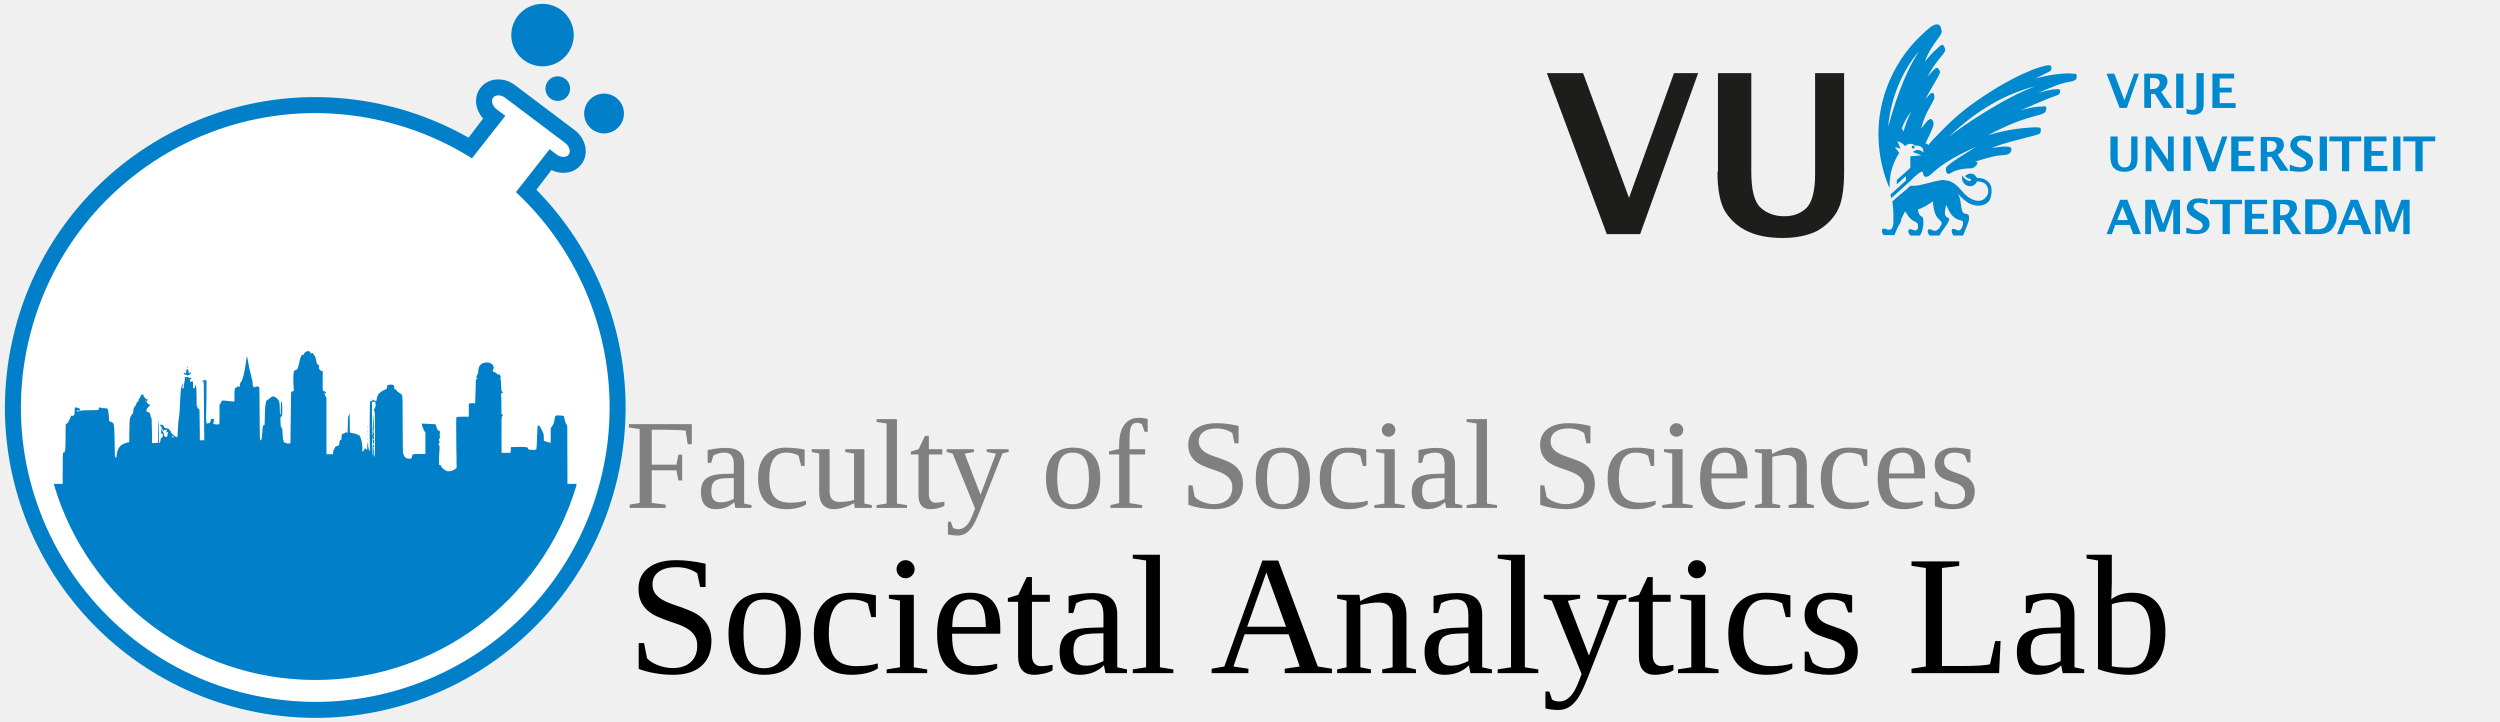
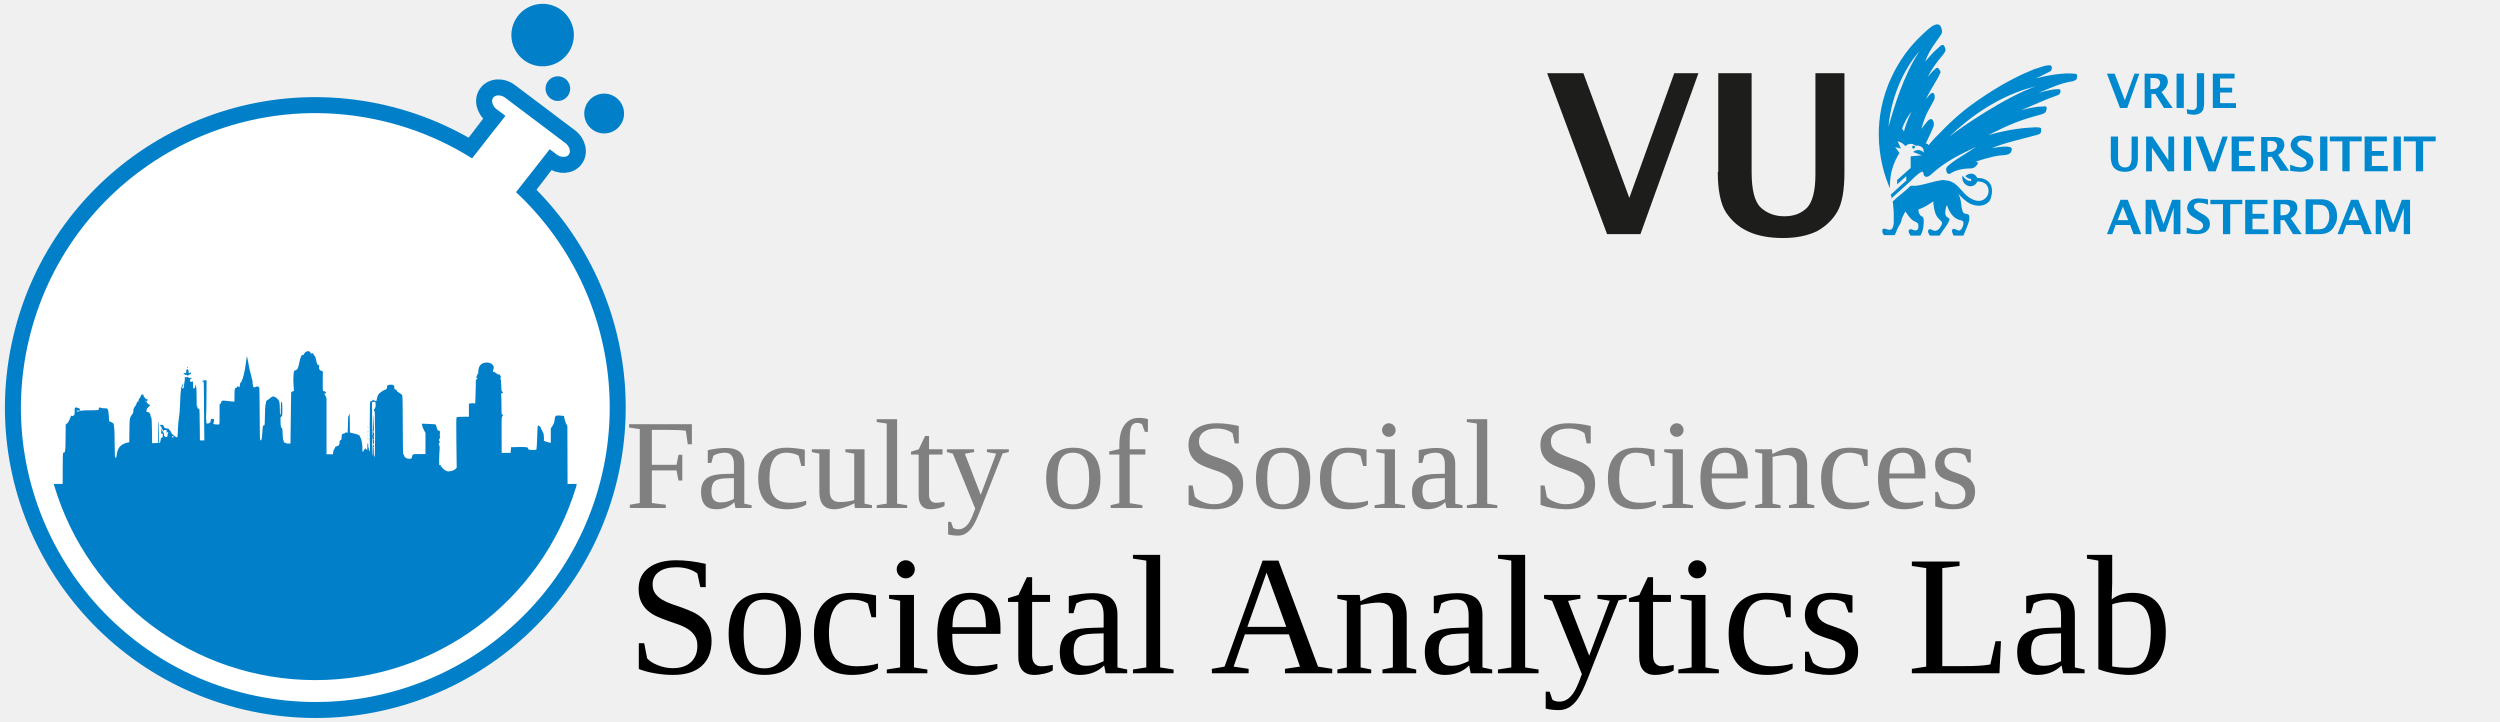
- <svg xmlns="http://www.w3.org/2000/svg" version="1.1" viewBox="0 0 1250.226 360.677" fill="none" stroke="none" stroke-linecap="square" stroke-miterlimit="10" id="svg20" width="1250.226" height="360.677" xml:space="preserve">
+ <svg xmlns="http://www.w3.org/2000/svg" version="1.1" viewBox="0 0 1250 360.677" fill="none" stroke="none" stroke-linecap="square" stroke-miterlimit="10" id="svg20" width="1250" height="360.677" xml:space="preserve">
  <defs id="defs20" />
  <clipPath id="p.0">
    <path d="M 0,0 H 315.005 V 360.677 H 0 Z" clip-rule="nonzero" id="path1" />
  </clipPath>
  <g clip-path="url(#p.0)" id="g20">
    <path fill="#000000" fill-opacity="0" d="M 0,0 H 315.005 V 360.677 H 0 Z" fill-rule="evenodd" id="path2" />
    <path fill="#ffffff" d="m 10.495,169.215 v 0 C 29.586,87.929 110.957,37.51 192.243,56.601 v 0 c 39.035,9.168 72.829,33.466 93.948,67.551 21.119,34.084 27.834,75.162 18.666,114.197 v 0 C 285.766,319.635 204.395,370.054 123.109,350.963 v 0 C 41.823,331.872 -8.596,250.501 10.495,169.215 Z" fill-rule="evenodd" id="path3" />
    <path stroke="#0180c9" stroke-width="8" stroke-linejoin="round" stroke-linecap="butt" d="m 10.495,169.215 v 0 C 29.586,87.929 110.957,37.51 192.243,56.601 v 0 c 39.035,9.168 72.829,33.466 93.948,67.551 21.119,34.084 27.834,75.162 18.666,114.197 v 0 C 285.766,319.635 204.395,370.054 123.109,350.963 v 0 C 41.823,331.872 -8.596,250.501 10.495,169.215 Z" fill-rule="evenodd" id="path4" />
    <path fill="#0180c9" d="m 284.318,242.001 v 0 C 267.425,297.961 215.805,336.199 157.351,336.054 98.897,335.909 47.468,297.415 30.853,241.372 l 126.827,-37.601 z" fill-rule="evenodd" id="path5" />
    <path stroke="#0180c9" stroke-width="8" stroke-linejoin="round" stroke-linecap="butt" d="m 284.318,242.001 v 0 C 267.425,297.961 215.805,336.199 157.351,336.054 98.897,335.909 47.468,297.415 30.853,241.372 l 126.827,-37.601 z" fill-rule="evenodd" id="path6" />
    <path fill="#0180c9" d="m 293.198,53.534 v 0 c 1.783,-4.905 7.205,-7.437 12.11,-5.654 v 0 c 2.356,0.856 4.275,2.613 5.335,4.884 1.06,2.271 1.175,4.87 0.319,7.226 v 0 c -1.783,4.905 -7.205,7.437 -12.11,5.654 v 0 c -4.905,-1.783 -7.436,-7.205 -5.654,-12.11 z" fill-rule="evenodd" id="path7" />
    <path stroke="#0180c9" stroke-width="1" stroke-linejoin="round" stroke-linecap="butt" d="m 293.198,53.534 v 0 c 1.783,-4.905 7.205,-7.437 12.11,-5.654 v 0 c 2.356,0.856 4.275,2.613 5.335,4.884 1.06,2.271 1.175,4.87 0.319,7.226 v 0 c -1.783,4.905 -7.205,7.437 -12.11,5.654 v 0 c -4.905,-1.783 -7.436,-7.205 -5.654,-12.11 z" fill-rule="evenodd" id="path8" />
    <path fill="#0180c9" d="m 257.107,12.341 v 0 c 2.87,-7.845 11.557,-11.878 19.402,-9.008 v 0 c 3.767,1.378 6.833,4.197 8.522,7.835 1.689,3.639 1.864,7.799 0.486,11.566 v 0 c -2.87,7.845 -11.557,11.878 -19.402,9.008 v 0 c -7.845,-2.87 -11.878,-11.557 -9.008,-19.402 z" fill-rule="evenodd" id="path9" />
    <path stroke="#0180c9" stroke-width="1" stroke-linejoin="round" stroke-linecap="butt" d="m 257.107,12.341 v 0 c 2.87,-7.845 11.557,-11.878 19.402,-9.008 v 0 c 3.767,1.378 6.833,4.197 8.522,7.835 1.689,3.639 1.864,7.799 0.486,11.566 v 0 c -2.87,7.845 -11.557,11.878 -19.402,9.008 v 0 c -7.845,-2.87 -11.878,-11.557 -9.008,-19.402 z" fill-rule="evenodd" id="path10" />
    <path fill="#0180c9" d="m 273.61,42.362 v 0 c 1.078,-2.94 4.336,-4.449 7.276,-3.37 v 0 c 1.412,0.518 2.56,1.575 3.192,2.94 0.632,1.364 0.696,2.924 0.178,4.336 v 0 c -1.078,2.94 -4.336,4.449 -7.276,3.37 v 0 c -2.94,-1.078 -4.449,-4.336 -3.37,-7.276 z" fill-rule="evenodd" id="path11" />
    <path stroke="#0180c9" stroke-width="1" stroke-linejoin="round" stroke-linecap="butt" d="m 273.61,42.362 v 0 c 1.078,-2.94 4.336,-4.449 7.276,-3.37 v 0 c 1.412,0.518 2.56,1.575 3.192,2.94 0.632,1.364 0.696,2.924 0.178,4.336 v 0 c -1.078,2.94 -4.336,4.449 -7.276,3.37 v 0 c -2.94,-1.078 -4.449,-4.336 -3.37,-7.276 z" fill-rule="evenodd" id="path12" />
    <path fill="#ffffff" d="M 255.119,48.158 282.742,69.292 264.222,93.575 236.6,72.442 Z" fill-rule="evenodd" id="path13" />
    <path stroke="#0180c9" stroke-width="8" stroke-linejoin="round" stroke-linecap="butt" d="M 255.119,48.158 282.742,69.292 264.222,93.575 236.6,72.442 Z" fill-rule="evenodd" id="path14" />
    <path fill="#ffffff" d="m 255.075,45.728 29.969,22.579 v 0 c 3.926,2.958 5.065,8.068 2.545,11.413 -2.52,3.346 -7.746,3.66 -11.672,0.702 L 245.947,57.843 v 0 c -3.926,-2.958 -5.065,-8.068 -2.545,-11.413 2.521,-3.346 7.746,-3.66 11.672,-0.702 z" fill-rule="evenodd" id="path15" />
    <path stroke="#0180c9" stroke-width="8" stroke-linejoin="round" stroke-linecap="butt" d="m 255.075,45.728 29.969,22.579 v 0 c 3.926,2.958 5.065,8.068 2.545,11.413 -2.52,3.346 -7.746,3.66 -11.672,0.702 L 245.947,57.843 v 0 c -3.926,-2.958 -5.065,-8.068 -2.545,-11.413 2.521,-3.346 7.746,-3.66 11.672,-0.702 z" fill-rule="evenodd" id="path16" />
    <path fill="#ffffff" d="m 256.172,53.547 21.764,17.165 -30.425,38.709 -21.764,-17.165 z" fill-rule="evenodd" id="path17" />
    <path fill="#ffffff" d="M 25.381,185.609 H 291.743 v 55.874 H 25.381 Z" fill-rule="evenodd" id="path18" />
    <path stroke="#ffffff" stroke-width="1" stroke-linejoin="round" stroke-linecap="butt" d="M 25.381,185.609 H 291.743 v 55.874 H 25.381 Z" fill-rule="evenodd" id="path19" />
    <path fill="#0180c9" d="m 93.88,183.456 c -0.027,0 -0.057,0.008 -0.088,0.025 -0.138,0.075 -0.197,0.245 -0.119,0.359 0.095,0.149 0.175,0.222 0.234,0.222 0.077,0 0.121,-0.12 0.121,-0.354 0,-0.16 -0.058,-0.252 -0.149,-0.252 z m -0.301,1.137 c -0.318,0 -0.555,0.746 -0.459,1.475 0.04,0.377 -0.119,0.491 -0.77,0.547 -0.671,0.075 -0.77,0.132 -0.514,0.415 0.158,0.189 0.533,0.34 0.849,0.34 0.316,0 0.651,0.113 0.75,0.245 0.063,0.121 0.165,0.181 0.253,0.181 0.022,0 0.043,-0.003 0.063,-0.011 0.079,-0.057 0.513,-0.245 0.968,-0.415 0.473,-0.208 0.79,-0.51 0.79,-0.755 0,-0.267 -0.124,-0.416 -0.278,-0.416 -0.107,0 -0.229,0.073 -0.334,0.228 -0.108,0.161 -0.214,0.236 -0.306,0.236 -0.178,0 -0.306,-0.28 -0.306,-0.765 -0.02,-0.831 -0.197,-1.208 -0.671,-1.303 -0.011,-0.002 -0.023,-0.003 -0.034,-0.003 z m -20.773,15.767 c 0.138,0 0.257,0.095 0.257,0.227 0,0.132 -0.059,0.245 -0.119,0.245 -0.059,0 -0.178,-0.113 -0.257,-0.245 -0.079,-0.132 -0.04,-0.227 0.119,-0.227 z m 111.174,12.705 c -0.039,0 -0.069,0.189 -0.069,0.512 0,0.316 0.029,0.504 0.066,0.504 0.017,0 0.035,-0.035 0.052,-0.108 0.059,-0.227 0.059,-0.585 0,-0.811 -0.017,-0.066 -0.035,-0.096 -0.05,-0.096 z m 2.994,-5.608 c -8.9e-4,0 -0.002,0 -0.004,0.002 -0.079,0.057 -0.197,1.756 -0.276,3.758 -0.099,2.001 -0.197,3.795 -0.257,3.965 -0.059,0.17 -0.059,0.415 0.019,0.529 0.081,0.126 0.152,0.195 0.212,0.195 0.247,0 0.333,-1.151 0.38,-4.274 0.019,-2.314 -0.019,-4.175 -0.076,-4.175 z m -2.991,7.437 c -0.032,0 -0.052,0.29 -0.052,0.797 0,0.508 0.02,0.798 0.052,0.798 0.014,0 0.029,-0.051 0.047,-0.156 0.059,-0.34 0.059,-0.925 0,-1.284 -0.018,-0.105 -0.033,-0.155 -0.047,-0.155 z m -0.014,2.32 c -0.047,0 -0.077,0.134 -0.077,0.365 0,0.231 0.03,0.365 0.077,0.365 0.019,0 0.039,-0.02 0.061,-0.063 0.059,-0.17 0.059,-0.434 0,-0.604 -0.022,-0.042 -0.043,-0.063 -0.061,-0.063 z M 81.176,214.52 c 0.158,0 0.276,0.208 0.276,0.472 0,0.246 0.119,0.472 0.237,0.472 0.138,0 0.257,-0.113 0.257,-0.245 0,-0.146 0.264,-0.222 0.581,-0.222 0.297,0 0.641,0.066 0.861,0.203 0.237,0.132 0.257,0.245 0.059,0.359 -0.139,0.095 -0.277,0.321 -0.277,0.529 0,0.164 0.024,0.244 0.092,0.244 0.058,0 0.148,-0.057 0.283,-0.169 0.171,-0.134 0.307,-0.194 0.404,-0.194 0.218,0 0.236,0.303 -0.009,0.76 -0.178,0.321 -0.257,0.699 -0.158,0.831 0.099,0.151 0.04,0.434 -0.119,0.623 -0.212,0.243 -0.451,0.352 -0.681,0.352 -0.541,0 -1.037,-0.603 -1.037,-1.503 0,-0.34 -0.157,-0.755 -0.355,-0.944 -0.474,-0.453 -0.77,-1.568 -0.415,-1.568 z m 4.993,3.548 c 0.288,0 0.712,0.233 0.712,0.455 0,0.132 -0.157,0.245 -0.356,0.245 -0.394,0 -0.77,-0.434 -0.553,-0.642 0.048,-0.041 0.117,-0.058 0.196,-0.058 z m 97.814,0.749 c -0.033,0 -0.053,0.234 -0.053,0.65 0,0.414 0.02,0.658 0.052,0.658 0.014,0 0.029,-0.042 0.047,-0.129 0.059,-0.283 0.059,-0.774 0,-1.057 -0.018,-0.082 -0.033,-0.121 -0.046,-0.121 z m 3.135,-17.919 c 0.499,0 0.592,0.113 0.642,0.594 0.178,1.473 0.059,2.172 -0.513,2.946 -0.434,0.604 -0.434,0.699 -0.099,1.057 0.336,0.359 0.375,1.85 0.395,11.385 0.016,8.228 -0.078,11.536 -0.364,11.536 -0.056,0 -0.119,-0.124 -0.188,-0.359 -0.08,-0.245 -0.119,-1.265 -0.08,-2.284 0.02,-1.02 -0.079,-1.869 -0.217,-1.945 -0.138,-0.057 -0.119,-0.17 0.059,-0.245 0.434,-0.189 0.395,-1.039 -0.059,-1.039 -0.296,0 -0.335,0.415 -0.296,2.474 0.04,1.359 -0.019,2.662 -0.119,2.889 -0.004,0.011 -0.008,0.016 -0.011,0.016 -0.077,0 -0.166,-2.023 -0.166,-4.661 -0.019,-2.718 0.057,-4.893 0.134,-4.893 0.002,0 0.004,8.6e-4 0.005,0.003 0.098,0.075 0.197,0.925 0.217,1.869 0.041,1.456 0.072,1.999 0.172,1.999 0.045,0 0.103,-0.112 0.184,-0.299 0.298,-0.623 0.315,-1.903 0.05,-1.903 -0.016,0 -0.033,0.005 -0.05,0.014 -0.041,0.032 -0.081,0.046 -0.117,0.046 -0.069,0 -0.12,-0.054 -0.12,-0.141 0,-0.132 0.119,-0.245 0.237,-0.245 0.356,0 0.316,-1.038 -0.059,-1.416 -0.149,-0.154 -0.204,-0.226 -0.166,-0.226 0.022,0 0.078,0.025 0.166,0.075 0.04,0.022 0.075,0.034 0.107,0.034 0.154,0 0.209,-0.281 0.209,-0.941 0,-0.811 -0.099,-1.076 -0.375,-1.076 -0.316,0 -0.356,0.17 -0.237,0.793 0.099,0.472 0.059,0.868 -0.098,0.963 -0.004,0.002 -0.006,0.003 -0.009,0.003 -0.153,0 -0.249,-2.441 -0.268,-7.592 -0.019,-4.248 -0.059,-8.1 -0.079,-8.553 -0.04,-0.755 0,-0.812 0.809,-0.868 0.116,-0.006 0.217,-0.009 0.305,-0.009 z m -33.175,-25.328 c -0.77,0 -1.915,0.906 -1.915,1.529 0,0.227 -0.218,0.359 -0.572,0.359 -0.415,0 -0.671,0.227 -0.968,0.887 -0.375,0.869 -0.494,1.322 -0.928,3.361 -0.513,2.455 -0.849,3.153 -1.599,3.342 -0.375,0.094 -0.79,0.302 -0.888,0.472 -0.336,0.529 -0.514,4.531 -0.296,7.25 l 0.197,2.681 -0.671,0.227 c -0.454,0.151 -0.71,0.415 -0.731,0.737 -0.019,0.283 -0.098,6.098 -0.177,12.914 l -0.158,12.385 -1.046,0.075 c -0.105,0.007 -0.204,0.01 -0.298,0.01 -0.45,0 -0.748,-0.074 -0.748,-0.199 0,-0.132 -0.276,-0.245 -0.612,-0.245 -0.494,0 -0.632,-0.113 -0.632,-0.547 0,-0.283 -0.119,-0.642 -0.257,-0.793 -0.158,-0.151 -0.296,-1.397 -0.316,-2.983 -0.04,-2.36 -0.099,-2.776 -0.494,-3.059 -0.375,-0.264 -0.474,-0.717 -0.553,-2.926 -0.079,-2.455 -0.059,-2.625 0.394,-2.737 0.455,-0.113 0.494,-0.34 0.494,-3.436 0,-1.813 -0.079,-3.474 -0.157,-3.682 -0.088,-0.221 -0.167,-0.33 -0.237,-0.33 -0.228,0 -0.356,1.167 -0.356,3.407 0,1.945 -0.079,3.172 -0.237,3.172 -0.157,0 -0.257,-1.057 -0.257,-2.662 -0.019,-3.776 -0.197,-4.494 -1.481,-5.608 -0.704,-0.623 -1.258,-0.931 -1.791,-0.931 -0.468,0 -0.92,0.237 -1.446,0.704 -0.454,0.397 -1.125,0.907 -1.5,1.114 -0.474,0.283 -0.691,0.585 -0.691,1.019 0,0.34 -0.099,0.944 -0.257,1.322 -0.138,0.396 -0.276,2.869 -0.295,5.532 -0.056,4.123 -0.094,4.747 -0.407,4.747 -0.021,0 -0.043,-0.003 -0.067,-0.008 -0.039,-0.005 -0.075,-0.008 -0.11,-0.008 -0.435,0 -0.517,0.518 -0.7,3.388 -0.237,3.474 -0.375,4.135 -0.869,4.135 -0.395,0 -0.434,-0.887 -0.474,-13.009 -0.039,-7.155 -0.098,-13.121 -0.157,-13.273 -0.18,-0.429 -0.541,-0.651 -1.006,-0.651 -0.251,0 -0.532,0.065 -0.831,0.198 -0.361,0.173 -0.567,0.262 -0.718,0.262 -0.163,0 -0.263,-0.104 -0.426,-0.319 -0.178,-0.246 -0.356,-0.925 -0.376,-1.529 -0.058,-1.699 -0.079,-1.85 -0.276,-2.04 -0.099,-0.094 -0.178,-0.396 -0.178,-0.661 0,-0.264 -0.237,-1.284 -0.513,-2.265 -0.494,-1.756 -0.75,-2.87 -1.205,-5.551 -0.138,-0.774 -0.355,-1.831 -0.454,-2.36 l -0.217,-0.944 -0.139,0.717 c -0.098,0.378 -0.295,1.718 -0.434,2.946 -0.157,1.227 -0.394,2.719 -0.513,3.304 -0.138,0.585 -0.415,1.813 -0.612,2.719 -0.375,1.643 -1.165,3.531 -1.599,3.776 -0.138,0.075 -0.237,0.566 -0.237,1.076 0,0.661 -0.098,0.925 -0.375,0.925 -0.197,0 -0.375,-0.113 -0.375,-0.227 0,-0.133 -0.098,-0.245 -0.237,-0.245 -0.138,0 -0.257,0.151 -0.257,0.339 0,0.17 -0.257,0.378 -0.572,0.453 -0.79,0.189 -0.888,0.679 -0.888,4.115 l -0.02,2.889 -1.776,-0.151 c -0.987,-0.076 -2.33,-0.208 -2.981,-0.321 -0.26,-0.042 -0.492,-0.063 -0.697,-0.063 -0.809,0 -1.199,0.329 -1.199,1.007 0,0.227 -0.197,0.491 -0.434,0.567 -0.394,0.113 -0.434,0.529 -0.356,5.116 0.04,2.757 -0.019,5.079 -0.119,5.192 -0.071,0.056 -0.358,0.092 -0.747,0.092 -0.263,0 -0.572,-0.016 -0.891,-0.054 -1.402,-0.133 -1.442,-0.151 -1.283,-0.755 0.474,-1.793 0.454,-1.831 -0.276,-1.963 -0.232,-0.044 -0.416,-0.069 -0.561,-0.069 -0.426,0 -0.525,0.213 -0.525,0.804 0,0.887 -0.474,1.416 -1.343,1.491 l -0.75,0.076 -0.178,-1.888 c -0.079,-1.039 -0.098,-2.077 -0.039,-2.285 0.059,-0.227 0.138,-4.229 0.178,-8.892 l 0.039,-8.497 -0.612,-0.113 c -0.054,-0.009 -0.114,-0.014 -0.178,-0.014 -0.654,0 -1.712,0.491 -1.46,0.733 0.02,0.019 0.052,0.029 0.091,0.029 0.11,0 0.277,-0.074 0.422,-0.199 0.034,-0.026 0.064,-0.042 0.092,-0.042 0.255,0 0.305,1.288 0.323,7.632 0,4.324 0.059,11.026 0.119,14.897 l 0.098,7.023 h -2.231 l -0.039,-5.268 c -0.04,-5.286 -0.059,-6.042 -0.139,-8.968 -0.059,-1.416 -0.118,-1.586 -0.552,-1.586 -0.415,0 -0.494,-0.17 -0.533,-1.001 l -0.04,-1.001 -0.178,1.057 c -0.013,0.083 -0.027,0.124 -0.039,0.124 -0.08,0 -0.135,-1.572 -0.119,-4.013 0.019,-2.832 -0.079,-5.456 -0.237,-6.136 l -0.257,-1.189 -0.197,1 c -0.139,0.755 -0.316,1.02 -0.652,1.02 -0.296,0 -0.454,-0.17 -0.415,-0.415 0.02,-0.227 0,-1.02 -0.019,-1.738 l -0.04,-1.321 -0.73,0.113 c -0.168,0.023 -0.299,0.038 -0.401,0.038 -0.316,0 -0.349,-0.147 -0.349,-0.662 0,-0.509 0.118,-0.736 0.375,-0.736 0.197,0 0.375,-0.17 0.375,-0.359 0,-0.187 -0.069,-0.267 -0.258,-0.267 -0.097,0 -0.226,0.021 -0.394,0.059 -0.143,0.033 -0.267,0.05 -0.377,0.05 -0.264,0 -0.442,-0.1 -0.61,-0.314 -0.149,-0.197 -0.257,-0.286 -0.376,-0.286 -0.087,0 -0.179,0.047 -0.295,0.135 -0.131,0.101 -0.333,0.16 -0.523,0.16 -0.096,0 -0.188,-0.015 -0.266,-0.046 -0.115,-0.042 -0.199,-0.066 -0.256,-0.066 -0.118,0 -0.115,0.101 -0.021,0.331 0.099,0.227 0.059,1.076 -0.098,1.869 -0.158,0.793 -0.296,1.756 -0.336,2.153 -0.04,0.377 -0.079,0.831 -0.098,1.001 -0.02,0.169 -0.218,0.302 -0.415,0.302 -0.455,0 -0.455,-0.321 0.019,-1.549 0.264,-0.721 0.367,-1.04 0.307,-1.04 -0.04,0 -0.148,0.134 -0.326,0.379 -0.869,1.209 -1.184,3.172 -1.362,8.931 -0.119,3.456 -0.336,6.495 -0.593,7.779 -0.217,1.17 -0.454,3.813 -0.532,5.89 -0.059,2.058 -0.178,3.833 -0.237,3.946 -0.043,0.052 -0.141,0.08 -0.258,0.08 -0.097,0 -0.208,-0.019 -0.314,-0.062 -0.612,-0.227 -2.508,-1.87 -2.508,-2.19 0,-0.132 -0.276,-0.661 -0.651,-1.171 -0.434,-0.642 -0.83,-0.944 -1.205,-0.944 -0.947,0 -1.836,-0.434 -1.836,-0.887 0,-0.623 -0.494,-1.001 -1.283,-1.001 -0.83,0 -0.869,0.151 -0.178,0.85 0.473,0.491 0.494,0.623 0.237,1.85 -0.316,1.378 -0.218,1.793 0.375,1.793 0.375,0 0.454,0.662 0.197,1.605 -0.083,0.271 -0.236,0.433 -0.388,0.433 -0.028,0 -0.058,-0.005 -0.086,-0.018 -0.024,-0.008 -0.048,-0.011 -0.07,-0.011 -0.195,0 -0.318,0.301 -0.424,1.012 -0.197,1.436 -0.296,1.699 -0.592,1.699 -0.178,0 -0.257,-1.907 -0.257,-5.588 0,-3.02 -0.076,-5.422 -0.172,-5.422 -0.002,0 -0.004,8.4e-4 -0.005,0.003 -0.119,0.095 -0.198,2.587 -0.198,5.532 v 5.343 l -1.52,0.075 -1.52,0.075 -0.079,-6.419 c -0.059,-4.89 -0.157,-6.457 -0.394,-6.532 -0.178,-0.057 -0.316,-0.453 -0.316,-0.907 0,-0.887 -0.692,-1.737 -1.442,-1.737 -0.651,0 -0.731,-0.17 -0.513,-1.114 0.119,-0.529 0.494,-1.076 0.968,-1.435 0.414,-0.302 0.75,-0.661 0.75,-0.793 0,-0.113 -0.395,-0.435 -0.869,-0.718 -0.928,-0.509 -1.184,-1.435 -0.474,-1.699 0.474,-0.189 0.218,-0.623 -0.356,-0.623 -0.237,0 -0.592,-0.264 -0.77,-0.585 -0.178,-0.321 -0.434,-0.585 -0.533,-0.585 -0.119,0 -0.217,-0.283 -0.217,-0.604 0,-0.435 -0.054,-0.563 -0.403,-0.563 -0.075,0 -0.164,0.006 -0.268,0.016 -0.513,0.057 -0.691,0.227 -0.75,0.679 -0.059,0.321 -0.218,0.68 -0.375,0.812 -0.158,0.132 -0.434,0.547 -0.612,0.925 -0.257,0.566 -0.257,0.736 0,0.906 0.144,0.103 0.193,0.151 0.138,0.151 -0.035,0 -0.113,-0.019 -0.237,-0.056 -0.073,-0.023 -0.142,-0.034 -0.208,-0.034 -0.387,0 -0.672,0.38 -0.858,1.185 -0.099,0.397 -0.394,0.925 -0.632,1.171 -0.612,0.661 -0.968,1.643 -0.968,2.699 0,0.567 -0.157,1.039 -0.415,1.227 -0.217,0.189 -0.632,0.812 -0.928,1.397 -0.473,0.963 -0.513,1.567 -0.592,6.891 l -0.079,5.853 -0.652,0.132 c -3.534,0.737 -5.192,2.53 -5.587,6.08 -0.146,1.202 -0.241,1.536 -0.518,1.536 -0.024,0 -0.048,-0.003 -0.074,-0.007 -0.375,-0.075 -0.414,-0.68 -0.454,-5.985 -0.04,-7.816 -0.237,-10.724 -0.731,-11.253 -0.217,-0.227 -0.77,-0.529 -1.224,-0.661 -0.75,-0.246 -0.848,-0.378 -0.869,-1.134 -0.059,-1.585 -0.098,-2.039 -0.316,-3.738 -0.237,-1.888 -0.316,-1.963 -2.388,-1.963 -0.612,0 -1.224,-0.113 -1.382,-0.245 -0.11,-0.11 -0.241,-0.159 -0.372,-0.159 -0.343,0 -0.693,0.332 -0.693,0.782 0,0.623 0.474,0.567 -6.791,0.68 -1.085,0.019 -2.29,0.17 -2.665,0.321 -0.446,0.173 -0.86,0.258 -1.154,0.258 -0.318,0 -0.496,-0.1 -0.425,-0.295 0.048,-0.137 0.298,-0.224 0.702,-0.224 0.099,0 0.207,0.005 0.324,0.016 0.19,0.015 0.341,0.023 0.458,0.023 0.333,0 0.389,-0.068 0.272,-0.25 -0.119,-0.189 -0.217,-0.434 -0.217,-0.566 0,-0.132 -0.119,-0.227 -0.257,-0.245 -0.138,0 -0.493,-0.133 -0.809,-0.302 -0.223,-0.121 -0.517,-0.184 -0.76,-0.184 -0.1,0 -0.192,0.011 -0.266,0.033 -0.395,0.113 -0.474,0.359 -0.434,1.605 0.019,0.793 -0.059,1.681 -0.158,1.963 -0.125,0.36 -0.77,0.681 -1.14,0.681 -0.155,0 -0.261,-0.056 -0.261,-0.189 0,-0.119 -0.018,-0.178 -0.051,-0.178 -0.111,0 -0.398,0.633 -0.838,1.82 -0.375,1.057 -0.829,1.813 -1.322,2.21 l -0.731,0.585 -0.059,6.702 c -0.059,6.91 -0.119,7.344 -1.085,7.344 -0.296,0 -0.356,1.548 -0.356,10.497 v 10.497 H 283.803 l -0.059,-17.161 -0.059,-17.182 -0.572,-1.001 c -0.296,-0.566 -0.671,-1.68 -0.849,-2.511 l -0.296,-1.491 -1.816,-0.17 c -0.428,-0.038 -0.788,-0.061 -1.091,-0.061 -1.363,0 -1.593,0.472 -1.771,2.232 -0.138,1.189 -0.375,1.888 -1.027,2.926 l -0.869,1.341 v 3.587 3.588 l -0.849,-0.151 c -0.473,-0.094 -1.244,-0.321 -1.717,-0.509 l -0.869,-0.34 v -1.718 c 0,-1.057 -0.139,-1.888 -0.336,-2.172 -0.178,-0.264 -0.414,-0.774 -0.494,-1.133 -0.098,-0.34 -0.276,-0.642 -0.414,-0.642 -0.139,0 -0.237,-0.264 -0.237,-0.566 0,-0.557 -0.891,-1.425 -1.359,-1.425 -0.073,0 -0.134,0.02 -0.181,0.066 -0.119,0.113 -0.277,2.699 -0.356,5.72 -0.079,3.04 -0.237,5.74 -0.335,6.004 -0.133,0.348 -0.32,0.444 -1.258,0.444 -0.182,0 -0.394,-0.004 -0.638,-0.01 -1.934,-0.019 -2.29,-0.151 -2.29,-0.793 0,-0.497 -0.825,-0.687 -3.384,-0.687 -0.556,0 -1.196,0.009 -1.926,0.026 l -3.198,0.075 -0.139,1.416 -0.119,1.416 h -4.441 l -0.059,-9.044 c -0.04,-7.798 0,-9.044 0.316,-9.157 0.197,-0.075 0.356,-0.359 0.356,-0.623 0,-0.243 -0.068,-0.356 -0.203,-0.356 -0.043,0 -0.095,0.012 -0.152,0.035 -0.024,0.008 -0.045,0.013 -0.065,0.013 -0.276,0 -0.31,-0.792 -0.31,-4.657 0,-2.624 -0.08,-5.022 -0.158,-5.324 -0.119,-0.415 -0.039,-0.567 0.375,-0.661 0.632,-0.17 0.671,-0.51 0.119,-0.907 -0.356,-0.245 -0.434,-0.793 -0.473,-3.153 -0.02,-1.888 -0.139,-2.983 -0.356,-3.209 -0.218,-0.245 -0.218,-0.359 -0.04,-0.359 0.158,0 0.277,-0.227 0.277,-0.472 0,-0.265 -0.119,-0.472 -0.257,-0.472 -0.138,0 -0.197,-0.208 -0.118,-0.453 0.086,-0.26 0.067,-0.361 -0.129,-0.361 -0.075,0 -0.175,0.014 -0.305,0.041 -0.058,0.01 -0.118,0.016 -0.177,0.016 -0.364,0 -0.759,-0.201 -1.284,-0.64 -0.474,-0.415 -1.046,-0.736 -1.263,-0.736 -0.593,0 -0.671,-0.359 -0.277,-1.265 0.316,-0.737 0.316,-0.964 0.019,-1.643 -0.493,-1.152 -1.66,-1.787 -3.19,-1.787 -0.125,0 -0.253,0.004 -0.382,0.013 -2.685,0.189 -3.948,1.718 -4.008,4.928 -0.026,0.898 -0.051,1.297 -0.103,1.297 -0.028,0 -0.066,-0.123 -0.115,-0.353 -0.085,-0.398 -0.135,-0.586 -0.167,-0.586 -0.027,0 -0.041,0.137 -0.05,0.398 -0.019,0.34 -0.158,0.906 -0.336,1.265 -0.257,0.529 -0.236,0.661 0.178,0.944 0.257,0.189 0.395,0.34 0.296,0.359 -0.099,0.019 -0.276,0.038 -0.395,0.057 -0.474,0.075 -0.533,0.397 -0.514,2.776 0,1.341 -0.079,4.022 -0.157,5.948 l -0.158,3.493 -0.572,-0.133 c -0.158,-0.035 -0.396,-0.054 -0.661,-0.054 -0.296,0 -0.627,0.024 -0.918,0.074 l -0.987,0.151 v 3.266 3.286 h -2.922 c -1.934,0 -3,0.094 -3.198,0.283 -0.237,0.207 -0.257,3.171 -0.139,12.744 l 0.158,12.461 -0.572,0.585 c -0.654,0.674 -2.34,1.248 -3.52,1.248 -0.175,0 -0.34,-0.013 -0.487,-0.039 -1.046,-0.19 -3.08,-1.831 -3.178,-2.568 -0.057,-0.338 -0.218,-0.492 -0.518,-0.492 -0.018,0 -0.036,8.4e-4 -0.055,0.002 -0.044,0.005 -0.084,0.009 -0.121,0.009 -0.356,0 -0.368,-0.343 -0.333,-2.841 0.019,-1.586 0.119,-3.738 0.218,-4.777 0.118,-1.34 0.079,-1.963 -0.099,-2.095 -0.356,-0.189 -0.375,-1.227 -0.04,-1.435 0.356,-0.208 0.296,-1.001 -0.059,-1.114 -0.236,-0.075 -0.197,-0.34 0.158,-0.982 0.375,-0.661 0.434,-0.981 0.237,-1.283 -0.158,-0.208 -0.197,-0.604 -0.08,-0.869 0.099,-0.245 0.119,-0.812 0.059,-1.227 -0.087,-0.515 -0.204,-0.709 -0.501,-0.709 -0.041,0 -0.084,0.004 -0.131,0.011 -0.026,0.002 -0.05,0.003 -0.073,0.003 -0.361,0 -0.522,-0.288 -0.874,-1.458 -0.237,-0.831 -0.494,-1.567 -0.553,-1.623 -0.059,-0.057 -1.638,-0.17 -3.514,-0.246 l -3.396,-0.132 0.158,0.925 c 0.098,0.509 0.494,1.548 0.908,2.303 l 0.75,1.397 v 5.287 5.268 h -3.06 c -3.356,0 -3.435,0.037 -3.711,1.472 -0.157,0.887 -0.178,0.887 -1.382,0.887 -1.362,0 -2.309,-0.623 -2.586,-1.718 -0.098,-0.359 -0.276,-0.641 -0.394,-0.641 -0.119,0 -0.218,-6.118 -0.218,-14.387 0,-10.517 -0.079,-14.538 -0.296,-14.992 -0.157,-0.339 -0.809,-0.887 -1.46,-1.227 -0.75,-0.378 -1.205,-0.793 -1.264,-1.114 -0.039,-0.302 -0.276,-0.529 -0.611,-0.567 -0.455,-0.057 -0.573,-0.227 -0.573,-0.793 0,-1.227 -0.375,-1.605 -1.619,-1.605 -1.579,0 -2.072,0.302 -2.072,1.303 0,0.736 -0.119,0.887 -0.849,1.171 -1.421,0.566 -3.021,1.737 -3.534,2.549 -0.257,0.415 -0.553,1.283 -0.632,1.925 -0.099,0.623 -0.237,1.209 -0.316,1.284 -0.016,0.014 -0.043,0.021 -0.079,0.021 -0.152,0 -0.471,-0.122 -0.79,-0.305 -0.394,-0.215 -0.93,-0.379 -1.237,-0.379 -0.016,0 -0.032,0 -0.047,0.002 -0.415,0.019 -0.455,0.057 -0.099,0.132 0.513,0.132 0.572,0.547 0.059,0.547 -0.217,0 -0.434,-0.019 -0.513,-0.057 -0.008,-0.003 -0.018,-0.006 -0.027,-0.006 -0.084,0 -0.224,0.141 -0.348,0.327 -0.218,0.396 -0.296,21.504 -0.079,23.638 0.058,0.604 0.019,1.114 -0.119,1.114 -0.218,0 -0.869,-2.492 -0.77,-2.946 0.099,-0.472 0,-1.057 -0.197,-1.057 -0.099,0 -0.178,0.283 -0.197,0.642 0,0.359 -0.02,1.171 -0.059,1.831 -0.024,0.684 -0.041,0.963 -0.133,0.963 -0.061,0 -0.153,-0.119 -0.302,-0.321 -0.229,-0.321 -0.387,-0.486 -0.537,-0.486 -0.185,0 -0.355,0.255 -0.628,0.788 -0.272,0.547 -0.508,0.815 -0.667,0.815 -0.186,0 -0.267,-0.367 -0.182,-1.08 0.158,-1.397 -0.414,-5.135 -0.908,-5.815 -0.218,-0.283 -0.395,-0.699 -0.395,-0.925 0,-0.415 -2.053,-1.17 -4.008,-1.491 -0.513,-0.075 -0.928,-0.264 -0.947,-0.434 0,-0.151 -0.019,-2.605 -0.039,-5.476 -0.018,-2.495 -0.05,-4.224 -0.097,-4.224 -0.007,0 -0.014,0.035 -0.021,0.108 -0.04,0.585 -0.237,1.171 -0.434,1.321 -0.296,0.208 -0.375,1.076 -0.375,4.418 -0.016,2.951 -0.137,4.388 -0.393,4.388 -0.075,0 -0.161,-0.123 -0.259,-0.366 -0.077,-0.184 -0.121,-0.274 -0.18,-0.274 -0.063,0 -0.142,0.099 -0.294,0.293 -0.178,0.227 -0.691,0.491 -1.145,0.567 -0.809,0.17 -0.809,0.17 -0.889,1.661 -0.058,1.246 -0.138,1.51 -0.552,1.605 -0.356,0.094 -0.474,0.321 -0.474,0.906 0,1.341 -0.375,1.926 -1.343,2.096 -0.572,0.094 -0.888,0.283 -0.888,0.547 0,0.207 -0.178,0.585 -0.415,0.831 -0.237,0.245 -0.474,0.944 -0.553,1.548 l -0.138,1.095 h -3.198 V 213.106 199.058 l -0.553,-1.151 c -0.505,-1.022 -0.64,-1.296 -0.438,-1.296 0.074,0 0.195,0.036 0.359,0.087 0.148,0.044 0.26,0.068 0.339,0.068 0.226,0 0.176,-0.195 -0.102,-0.672 -0.138,-0.264 -0.454,-0.453 -0.711,-0.453 -0.257,0 -0.572,-0.133 -0.67,-0.303 -0.099,-0.169 -0.158,-2.397 -0.119,-4.965 l 0.059,-4.664 -0.77,-0.265 c -0.888,-0.302 -1.322,-1.133 -1.085,-2.114 0.119,-0.567 0.039,-0.717 -0.455,-0.887 -0.592,-0.227 -0.592,-0.227 -1.322,-3.606 -0.079,-0.359 -0.356,-0.831 -0.612,-1.039 -0.257,-0.227 -0.474,-0.566 -0.474,-0.736 0,-0.299 -0.267,-0.476 -0.584,-0.476 -0.185,0 -0.387,0.061 -0.561,0.193 -0.171,0.135 -0.265,0.2 -0.298,0.2 -0.032,0 -0.007,-0.061 0.061,-0.182 0.296,-0.472 -0.553,-1.227 -1.382,-1.227 z" fill-rule="evenodd" id="path20" />
  </g>
  <text xml:space="preserve" style="font-size:85.333px;opacity:1;fill:#ffffff" x="313.606" y="336.63" id="text20">
    <tspan id="tspan20" x="313.606" y="336.63" style="font-size:85.333px;fill:#000000">Societal Analytics Lab</tspan>
  </text>
  <style type="text/css" id="style1">
	.st0{fill:transparent;}
	.st1{fill:#1D1D1B;}
	.st2{fill:#0089CF;}
</style>
  <g id="g16" transform="matrix(2.41714,0,0,2.41714,741.4179,1.053391)">
    <g id="g15">
      <rect y="0" class="st0" width="210.5" height="62.5" id="rect1" x="0" />
-       <polygon class="st1" points="39.6,14.7 44.6,14.7 32.6,48 25.7,48 13.3,14.7 20.8,14.7 30.3,40.5 " id="polygon1" />
+       <polygon class="st1" points="20.8,14.7 30.3,40.5 39.6,14.7 44.6,14.7 32.6,48 25.7,48 13.3,14.7 " id="polygon1" />
      <path class="st1" d="m 48.6,35.1 c 0,3.9 0.6,6.7 1.7,8.4 1.2,1.8 2.7,3.1 4.7,4 2,0.9 4.4,1.3 7.1,1.3 2.8,0 5.1,-0.5 7,-1.4 1.8,-1 3.2,-2.3 4.2,-4 1,-1.7 1.5,-4.4 1.5,-8.3 V 14.7 h -6 v 20.9 c 0,3.4 -0.6,5.7 -1.7,6.9 -1.2,1.2 -2.7,1.8 -4.7,1.8 -2,0 -3.6,-0.6 -4.9,-1.8 -1.3,-1.2 -1.9,-3.7 -1.9,-7.4 V 14.7 h -6.9 v 20.4 z" id="path1-5" />
      <path class="st2" d="m 122.1,14.8 c 0.5,0 1,0 0.8,0.7 0,0.5 -0.2,0.7 -1,0.9 -2.4,0.4 -3.4,0.9 -7,2.4 1.7,-0.5 3.2,-0.8 4,-0.8 0.4,0 0.6,0 0.6,0.4 0,0.5 -0.3,0.8 -0.7,0.9 -2.1,0.7 -4.9,2 -7.5,3.1 2.7,-0.8 4,-0.8 4.6,-0.8 0.4,-0.1 0.9,-0.1 0.7,0.6 -0.1,0.6 -0.3,0.8 -1.3,1.1 -3.9,1 -6.4,2 -10.7,4.2 4.6,-1.3 7.6,-1.5 9.6,-1.6 1,0 1.4,0 1.3,0.6 0,0.5 -0.1,0.8 -1,1 -2.8,0.8 -6.3,1.5 -9.2,2.7 1.3,-0.2 2.6,-0.4 3.3,-0.3 0.6,0.1 0.9,0.2 0.8,0.7 -0.1,0.6 -0.5,0.9 -1.2,1 -2.5,0.2 -3.3,0.5 -6.3,1.4 0.6,0 0.6,0.4 0.3,0.7 -0.3,0.4 -0.7,0.7 -1.2,0.7 -0.9,0 -2.8,0.1 -4.2,1 C 96,36 95.6,34.6 96,34.1 c 1.1,-1.2 4.4,-3 6.1,-4.2 -3.3,1.6 -6.4,3 -9.3,5.7 -1,0.9 -1.5,0.5 -1.6,0.1 -0.1,-0.5 -0.1,-0.8 -0.6,-0.5 -0.4,0.2 -0.6,0.4 -1.3,1 v 0 L 88.5,37 v 0 l -4.2,3.8 v -0.9 l 3.3,-3 V 36 l -1.9,1.7 v -0.9 l 2.8,-2.5 V 31.9 L 90.8,31.7 89,31 c 1,-0.8 1.9,-0.2 2.2,0.1 0,-0.1 0.1,-0.8 -0.5,-1.2 -0.3,-0.1 -0.6,-0.3 -1.2,-0.2 -0.8,-0.7 -1.7,-0.3 -2.1,0.1 -0.7,-0.9 -1.6,-1 -1.6,-1 l 0.7,1.5 -1.2,-0.3 0.9,1.2 c -0.5,0.8 -1.1,1.8 -1.6,3.6 -0.2,0.7 -0.4,2.1 -0.4,3.4 0,0.1 0,0.2 0,0.3 C 83.1,36 81.9,32 81.9,27.3 c 0,-3 0.5,-7.3 2.7,-11.9 2.3,-4.9 5.1,-7.6 7.2,-9.5 1,-0.9 1.5,-1.2 2.1,-1.3 0.4,0 0.7,0.1 0.9,0.6 0.3,1 0.2,1.1 0,1.5 -0.6,1 -2.4,3 -3.3,5.6 1.9,-2.2 1.8,-2 3,-3.1 0.3,-0.3 0.8,-0.6 1,0 0.3,0.7 0.3,0.8 -0.1,1.4 -0.3,0.5 -1.8,1.9 -3.4,4.9 0.8,-0.9 1.2,-1.4 1.4,-1.5 0.3,-0.3 0.6,-0.7 1,-0.1 0.5,0.7 0.2,0.7 0,1.2 -0.1,0.4 -1.7,2.9 -2.8,5 0.8,-0.9 0.9,-1.1 1.3,-1.3 0.2,-0.1 0.4,0 0.5,0.3 0.1,0.3 0.1,0.8 0,1 -1,2.1 -1.6,2.4 -2.7,6.1 0.9,-1.1 1,-1.2 1.4,-1.7 0.3,-0.2 0.7,-0.6 1,0 0.2,0.3 0.3,0.7 0.1,1.3 -0.5,1.2 -0.6,1.4 -1.6,3.5 0.3,-0.1 0.4,0 0.6,0.3 0.8,-1 1.7,-1.9 2.4,-2.6 2.7,-2.8 5.2,-5 9,-7.5 4.3,-2.9 7.9,-4.6 10.4,-5.6 1.3,-0.4 2.3,-0.8 2.8,-0.8 0.5,-0.1 0.9,0 0.9,0.4 0,0.4 -0.1,0.7 -0.3,0.8 -0.7,0.4 -1.2,0.6 -3,1.5 2.8,-0.8 6.2,-1.2 7.7,-1 m -35,12 c 0.2,-0.8 0.7,-2.4 1.6,-4.2 -1,1.3 -1.5,2.3 -2,3.6 0.2,0.1 0.3,0.3 0.4,0.6 m -3.2,-1 C 85,22 87,15.1 90.3,10.2 88,12.7 84.6,18.3 83.9,25.8 m 12.5,2.1 c 2.8,-2.2 11.6,-8.2 18,-10.5 -7.6,1.9 -13.6,6.3 -18,10.5 m 8.8,10.2 c -0.4,-1.1 -1.5,-1.8 -2.9,-1.7 -0.8,-1.5 -2.1,-0.8 -2.5,-0.4 0.4,0.4 0.7,0.5 1.2,0.6 V 37 c -0.9,0 -1.2,-0.4 -1.8,-1.1 -0.3,2.2 2.3,3 3.1,1.2 1.2,0 2,0.5 2.2,1.3 0.3,0.8 0,1.6 -0.4,2 -0.7,0.9 -1.9,0.9 -3,0.3 -0.7,-0.3 -1.4,-1 -2,-1.7 -0.9,-1 -1.4,-1.5 -2.1,-1.8 -0.4,-0.2 -0.8,-0.3 -1.1,-0.3 -0.2,0 -0.4,-0.1 -0.7,-0.1 -0.2,0 -0.4,0 -0.6,0.1 -1.6,0.2 -3.2,0.9 -5.1,1.1 h -1 c -0.6,0.6 -1.2,1.1 -1.7,1.5 l -1.2,1 c 0,0 0,0 0,0 -0.5,0.5 -0.8,0.7 -0.8,0.7 0.1,1.2 0.2,1.8 0.2,2.8 0,0.8 0,1.3 0,1.6 0,0.4 -0.1,0.7 -0.2,1 -0.1,0.3 -0.3,0.5 -0.7,0.5 -0.3,0.1 -1.1,-0.5 -1.4,-0.1 -0.2,0.3 0,1 0.3,1.2 h 2.2 c 0.3,-0.6 0.4,-0.9 0.5,-1.2 0.2,-0.3 0.3,-0.7 0.5,-0.9 0.2,-0.3 0.3,-0.6 0.4,-0.9 0,-0.3 0.1,-0.5 0.2,-0.7 0.2,-0.4 0.4,-0.8 0.5,-1 0,-0.1 0.1,-0.1 0.1,-0.2 0.1,0.1 0.2,0.3 0.3,0.4 0.5,0.8 1,1.4 1.7,1.7 0.3,0.1 0.5,0.3 0.6,0.4 0.1,0.1 0.1,0.4 0.1,0.7 0,0.3 -0.1,0.6 -0.4,0.7 -0.5,0.2 -1.2,-0.5 -1.5,-0.1 -0.3,0.3 0,0.8 0.3,1.2 h 2 c 0.5,-0.8 0.7,-1.8 0.7,-2.7 0,-0.9 0,-1.1 -0.6,-1.4 -0.2,-0.1 -0.4,-0.6 -0.5,-1 0,-0.1 0,-0.1 0,-0.3 0.9,-0.3 2,-0.9 3.1,-1.7 0,0.1 0,0.3 0,0.5 0.2,1.3 0.3,2.4 1.3,3.3 0.3,0.3 0.5,0.5 0.5,0.7 0,0.1 -0.1,0.5 -0.3,0.7 -0.2,0.5 -0.7,0.9 -1.1,0.9 -0.5,0.1 -1,-0.6 -1.4,-0.2 -0.3,0.3 0.1,1 0.3,1.2 h 2 c 0.7,-1.2 1.6,-2.2 1.9,-2.9 0.2,-0.5 0.2,-0.7 -0.2,-0.8 -0.7,-0.4 -0.6,-1.2 -0.4,-2.1 0,-0.2 0.1,-0.3 0.2,-0.5 0.5,1.4 1.2,2.7 2.7,3.1 0.3,0 0.6,0.2 0.7,0.3 0,0.1 0,0.4 0,0.6 -0.1,0.4 -0.3,1 -0.7,1.2 -0.4,0.3 -1.3,-0.7 -1.6,-0.1 -0.2,0.4 0.2,1 0.3,1.2 h 2 c 0.5,-1.2 1,-2.3 1.2,-3.1 0.1,-0.9 0.1,-1.3 -0.6,-1.4 -0.4,0 -0.7,-0.2 -0.8,-0.7 -0.3,-0.9 -0.2,-2.5 -0.9,-3.5 0.8,0.9 1.6,1.6 2.3,2 1.7,0.9 3.5,0.6 4.3,-0.6 0.5,-1.2 0.5,-2.2 0.3,-2.9 M 88.8,30 c 0,0.1 0.1,0.3 0.3,0.3 0.1,0 0.3,-0.1 0.3,-0.3 0,-0.1 -0.1,-0.3 -0.3,-0.3 -0.2,0 -0.3,0.2 -0.3,0.3 m -4.5,9.9 v 0.9 l 0.3,-0.2 c -0.1,-0.2 -0.1,-0.5 -0.2,-0.7 z" id="path2-5" />
-       <polygon class="st2" points="188.3,45.9 190.1,40.9 191.8,40.9 191.8,48 190.5,48 190.5,42.6 188.7,47.5 187.5,47.5 185.8,42.5 185.8,48 184.7,48 184.7,40.9 186.6,40.9 " id="polygon2" />
+       <polygon class="st2" points="184.7,40.9 186.6,40.9 188.3,45.9 190.1,40.9 191.8,40.9 191.8,48 190.5,48 190.5,42.6 188.7,47.5 187.5,47.5 185.8,42.5 185.8,48 184.7,48 " id="polygon2" />
      <path class="st2" d="m 181.3,45.1 h -2.2 l 1.1,-2.8 z m 2.6,2.9 -2.8,-7.1 h -1.5 l -2.8,7.1 h 1.1 l 0.7,-1.9 h 3 l 0.7,1.9 z" id="path3-1" />
      <path class="st2" d="m 175.1,44.4 c 0,0.5 -0.1,1 -0.3,1.4 -0.2,0.4 -0.4,0.7 -0.7,0.9 -0.3,0.2 -0.8,0.3 -1.3,0.3 h -1.1 v -5.1 h 0.9 c 0.7,0 1.2,0.1 1.6,0.3 0.3,0.2 0.5,0.5 0.7,0.9 0.1,0.3 0.2,0.8 0.2,1.3 m 1.6,-0.1 c 0,-0.7 -0.1,-1.3 -0.4,-1.9 -0.3,-0.5 -0.6,-0.9 -1.1,-1.2 -0.5,-0.3 -1.1,-0.4 -1.9,-0.4 h -3.1 V 48 h 2.9 c 0.9,0 1.5,-0.2 2,-0.5 0.5,-0.3 0.9,-0.8 1.1,-1.3 0.4,-0.6 0.5,-1.2 0.5,-1.9" id="path4-4" />
      <path class="st2" d="m 167,42.8 c 0,0.3 -0.1,0.6 -0.4,0.9 -0.2,0.3 -0.7,0.4 -1.3,0.4 H 165 v -2.3 h 0.5 c 0.6,0 1,0.1 1.2,0.3 0.2,0.2 0.3,0.4 0.3,0.7 m 1.1,1 c 0.2,-0.4 0.4,-0.8 0.4,-1.2 0,-0.3 -0.1,-0.7 -0.2,-0.9 -0.2,-0.3 -0.4,-0.5 -0.7,-0.6 -0.3,-0.1 -0.7,-0.2 -1.3,-0.2 h -2.7 V 48 h 1.4 v -2.9 h 0.8 l 1.8,2.9 h 1.8 l -2.3,-3.3 c 0.4,-0.2 0.8,-0.5 1,-0.9" id="path5-4" />
-       <polygon class="st2" points="159.2,41.8 159.2,43.8 161.7,43.8 161.7,44.8 159.2,44.8 159.2,47 162.5,47 162.5,48 157.7,48 157.7,40.9 162.3,40.9 162.3,41.8 " id="polygon5" />
-       <polygon class="st2" points="157.1,40.9 157.1,41.8 154.6,41.8 154.6,48 153.1,48 153.1,41.8 150.5,41.8 150.5,40.9 " id="polygon6" />
+       <polygon class="st2" points="162.3,40.9 162.3,41.8 159.2,41.8 159.2,43.8 161.7,43.8 161.7,44.8 159.2,44.8 159.2,47 162.5,47 162.5,48 157.7,48 157.7,40.9 " id="polygon5" />
+       <polygon class="st2" points="150.5,41.8 150.5,40.9 157.1,40.9 157.1,41.8 154.6,41.8 154.6,48 153.1,48 153.1,41.8 " id="polygon6" />
      <path class="st2" d="m 145.8,46.7 c 0.6,0.2 1,0.4 1.2,0.4 0.3,0 0.5,0.1 0.8,0.1 0.4,0 0.7,-0.1 0.9,-0.3 0.2,-0.2 0.3,-0.4 0.3,-0.7 0,-0.2 -0.1,-0.4 -0.2,-0.5 -0.1,-0.2 -0.4,-0.4 -0.8,-0.6 l -0.5,-0.3 c -0.7,-0.4 -1.2,-0.7 -1.4,-1.1 -0.2,-0.3 -0.4,-0.7 -0.4,-1.1 0,-0.5 0.2,-1 0.6,-1.4 0.4,-0.4 1,-0.6 1.8,-0.6 0.6,0 1.2,0.1 1.9,0.2 v 1.1 c -0.7,-0.3 -1.3,-0.4 -1.8,-0.4 -0.4,0 -0.6,0.1 -0.8,0.2 -0.2,0.2 -0.3,0.3 -0.3,0.6 0,0.2 0.1,0.3 0.2,0.5 0.1,0.1 0.4,0.3 0.8,0.6 l 0.5,0.3 c 0.8,0.4 1.3,0.8 1.5,1.1 0.2,0.3 0.3,0.7 0.3,1.1 0,0.6 -0.2,1.1 -0.7,1.5 -0.4,0.4 -1.2,0.6 -2.1,0.6 -0.6,0 -1.2,-0.1 -2,-0.2 v -1.1 z" id="path6-5" />
-       <polygon class="st2" points="140.8,45.9 142.6,40.9 144.3,40.9 144.3,48 142.9,48 142.9,42.6 141.2,47.5 140,47.5 138.3,42.5 138.3,48 137.1,48 137.1,40.9 139.1,40.9 " id="polygon7" />
+       <polygon class="st2" points="137.1,40.9 139.1,40.9 140.8,45.9 142.6,40.9 144.3,40.9 144.3,48 142.9,48 142.9,42.6 141.2,47.5 140,47.5 138.3,42.5 138.3,48 137.1,48 " id="polygon7" />
      <path class="st2" d="m 133.5,45.1 h -2.2 l 1.1,-2.8 z m 2.7,2.9 -2.8,-7.1 h -1.5 l -2.8,7.1 h 1.1 l 0.7,-1.9 h 3 l 0.7,1.9 z" id="path7-9" />
      <rect x="188.4" y="27.8" class="st2" width="1.5" height="7.1" id="rect7" />
-       <polygon class="st2" points="183.9,28.8 183.9,30.8 186.4,30.8 186.4,31.8 183.9,31.8 183.9,33.9 187.2,33.9 187.2,35 182.4,35 182.4,27.8 187,27.8 187,28.8 " id="polygon8" />
-       <polygon class="st2" points="181.8,27.8 181.8,28.8 179.3,28.8 179.3,35 177.8,35 177.8,28.8 175.2,28.8 175.2,27.8 " id="polygon9" />
+       <polygon class="st2" points="187,27.8 187,28.8 183.9,28.8 183.9,30.8 186.4,30.8 186.4,31.8 183.9,31.8 183.9,33.9 187.2,33.9 187.2,35 182.4,35 182.4,27.8 " id="polygon8" />
+       <polygon class="st2" points="175.2,28.8 175.2,27.8 181.8,27.8 181.8,28.8 179.3,28.8 179.3,35 177.8,35 177.8,28.8 " id="polygon9" />
      <rect x="173.2" y="27.8" class="st2" width="1.5" height="7.1" id="rect9" />
      <path class="st2" d="m 167.2,33.7 c 0.6,0.2 1,0.4 1.2,0.4 0.3,0 0.5,0.1 0.8,0.1 0.4,0 0.7,-0.1 0.9,-0.3 0.2,-0.2 0.3,-0.4 0.3,-0.7 0,-0.2 -0.1,-0.4 -0.2,-0.5 -0.1,-0.2 -0.4,-0.4 -0.8,-0.6 l -0.5,-0.3 c -0.7,-0.4 -1.2,-0.7 -1.4,-1.1 -0.2,-0.3 -0.4,-0.7 -0.4,-1.1 0,-0.5 0.2,-1 0.6,-1.4 0.4,-0.4 1,-0.6 1.8,-0.6 0.6,0 1.2,0.1 1.9,0.2 V 29 c -0.7,-0.3 -1.3,-0.4 -1.8,-0.4 -0.4,0 -0.6,0.1 -0.8,0.2 -0.2,0.2 -0.3,0.3 -0.3,0.6 0,0.2 0.1,0.3 0.2,0.5 0.1,0.1 0.4,0.3 0.8,0.6 l 0.5,0.3 c 0.8,0.4 1.3,0.8 1.5,1.1 0.2,0.3 0.3,0.7 0.3,1.1 0,0.6 -0.2,1.1 -0.7,1.5 -0.4,0.4 -1.2,0.6 -2.1,0.6 -0.6,0 -1.2,-0.1 -2,-0.2 v -1.2 z" id="path9-7" />
      <path class="st2" d="m 164.3,29.7 c 0,0.3 -0.1,0.6 -0.4,0.9 -0.2,0.3 -0.7,0.4 -1.3,0.4 h -0.3 v -2.3 h 0.5 c 0.6,0 1,0.1 1.2,0.3 0.2,0.2 0.3,0.5 0.3,0.7 m 1.1,1.1 c 0.2,-0.4 0.4,-0.8 0.4,-1.2 0,-0.4 -0.1,-0.7 -0.2,-0.9 -0.2,-0.3 -0.4,-0.5 -0.7,-0.6 -0.3,-0.1 -0.7,-0.2 -1.2,-0.2 H 161 V 35 h 1.4 v -3 h 0.8 l 1.8,2.9 h 1.8 l -2.3,-3.3 c 0.3,-0.2 0.7,-0.5 0.9,-0.8" id="path10-2" />
-       <polygon class="st2" points="156.4,28.8 156.4,30.8 158.9,30.8 158.9,31.8 156.4,31.8 156.4,33.9 159.7,33.9 159.7,35 154.9,35 154.9,27.8 159.5,27.8 159.5,28.8 " id="polygon10" />
-       <polygon class="st2" points="153,27.8 154.1,27.8 151.6,35 150.1,35 147.4,27.8 149,27.8 151.1,33.3 " id="polygon11" />
+       <polygon class="st2" points="159.5,27.8 159.5,28.8 156.4,28.8 156.4,30.8 158.9,30.8 158.9,31.8 156.4,31.8 156.4,33.9 159.7,33.9 159.7,35 154.9,35 154.9,27.8 " id="polygon10" />
+       <polygon class="st2" points="149,27.8 151.1,33.3 153,27.8 154.1,27.8 151.6,35 150.1,35 147.4,27.8 " id="polygon11" />
      <rect x="145" y="27.8" class="st2" width="1.5" height="7.1" id="rect11" />
-       <polygon class="st2" points="138.5,27.8 141.8,32.7 141.8,27.8 143,27.8 143,35 141.7,35 138.4,30.1 138.4,35 137.2,35 137.2,27.8 " id="polygon12" />
+       <polygon class="st2" points="137.2,35 137.2,27.8 138.5,27.8 141.8,32.7 141.8,27.8 143,27.8 143,35 141.7,35 138.4,30.1 138.4,35 " id="polygon12" />
      <path class="st2" d="m 129.9,27.8 h 1.5 v 4.4 c 0,0.8 0.1,1.3 0.4,1.6 0.3,0.3 0.6,0.4 1,0.4 0.4,0 0.8,-0.1 1,-0.4 0.2,-0.3 0.4,-0.7 0.4,-1.5 v -4.5 h 1.3 v 4.4 c 0,0.8 -0.1,1.4 -0.3,1.8 -0.2,0.4 -0.5,0.6 -0.9,0.8 -0.4,0.2 -0.9,0.3 -1.5,0.3 -0.6,0 -1.1,-0.1 -1.5,-0.3 -0.4,-0.2 -0.8,-0.5 -1,-0.9 -0.2,-0.4 -0.4,-1 -0.4,-1.8 z" id="path12-3" />
-       <polygon class="st2" points="152.5,15.8 152.5,17.7 155,17.7 155,18.7 152.5,18.7 152.5,20.9 155.8,20.9 155.8,21.9 151,21.9 151,14.8 155.5,14.8 155.5,15.8 " id="polygon13" />
+       <polygon class="st2" points="155.5,14.8 155.5,15.8 152.5,15.8 152.5,17.7 155,17.7 155,18.7 152.5,18.7 152.5,20.9 155.8,20.9 155.8,21.9 151,21.9 151,14.8 " id="polygon13" />
      <path class="st2" d="m 145.6,22.1 c 0.4,0.2 0.8,0.2 1.2,0.2 0.2,0 0.3,0 0.5,-0.1 0.1,-0.1 0.2,-0.2 0.3,-0.3 0.1,-0.1 0.1,-0.4 0.1,-0.9 v -6.3 h 1.5 v 6.1 c 0,0.7 -0.1,1.2 -0.2,1.5 -0.2,0.3 -0.4,0.6 -0.7,0.7 -0.3,0.2 -0.8,0.3 -1.3,0.3 -0.4,0 -0.8,-0.1 -1.3,-0.2 z" id="path13-7" />
      <rect x="143.5" y="14.8" class="st2" width="1.5" height="7.1" id="rect13" />
      <path class="st2" d="m 140.1,16.7 c 0,0.3 -0.1,0.6 -0.4,0.9 -0.2,0.3 -0.7,0.4 -1.3,0.4 h -0.3 v -2.3 h 0.5 c 0.6,0 1,0.1 1.2,0.3 0.2,0.2 0.3,0.4 0.3,0.7 m 1.2,1 c 0.2,-0.4 0.4,-0.8 0.4,-1.2 0,-0.4 -0.1,-0.7 -0.2,-0.9 -0.2,-0.3 -0.4,-0.5 -0.7,-0.6 -0.3,-0.1 -0.7,-0.2 -1.2,-0.2 h -2.7 v 7.1 h 1.4 V 19 h 0.8 l 1.8,2.9 h 1.8 l -2.3,-3.3 c 0.3,-0.2 0.6,-0.5 0.9,-0.9" id="path14-3" />
-       <polygon class="st2" points="134.8,14.8 135.8,14.8 133.3,21.9 131.8,21.9 129.1,14.8 130.7,14.8 132.8,20.3 " id="polygon14" />
-       <polygon class="st2" points="190.5,27.8 190.5,28.8 193,28.8 193,35 194.5,35 194.5,28.8 197.1,28.8 197.1,27.8 " id="polygon15" />
+       <polygon class="st2" points="130.7,14.8 132.8,20.3 134.8,14.8 135.8,14.8 133.3,21.9 131.8,21.9 129.1,14.8 " id="polygon14" />
+       <polygon class="st2" points="197.1,28.8 197.1,27.8 190.5,27.8 190.5,28.8 193,28.8 193,35 194.5,35 194.5,28.8 " id="polygon15" />
    </g>
  </g>
  <text xml:space="preserve" style="font-size:64px;opacity:1;fill:#000000" x="312.677" y="254.01" id="text21">
    <tspan id="tspan21" x="312.677" y="254.01" style="font-size:64px;fill:#808080">Faculty of Social Sciences</tspan>
  </text>
</svg>
